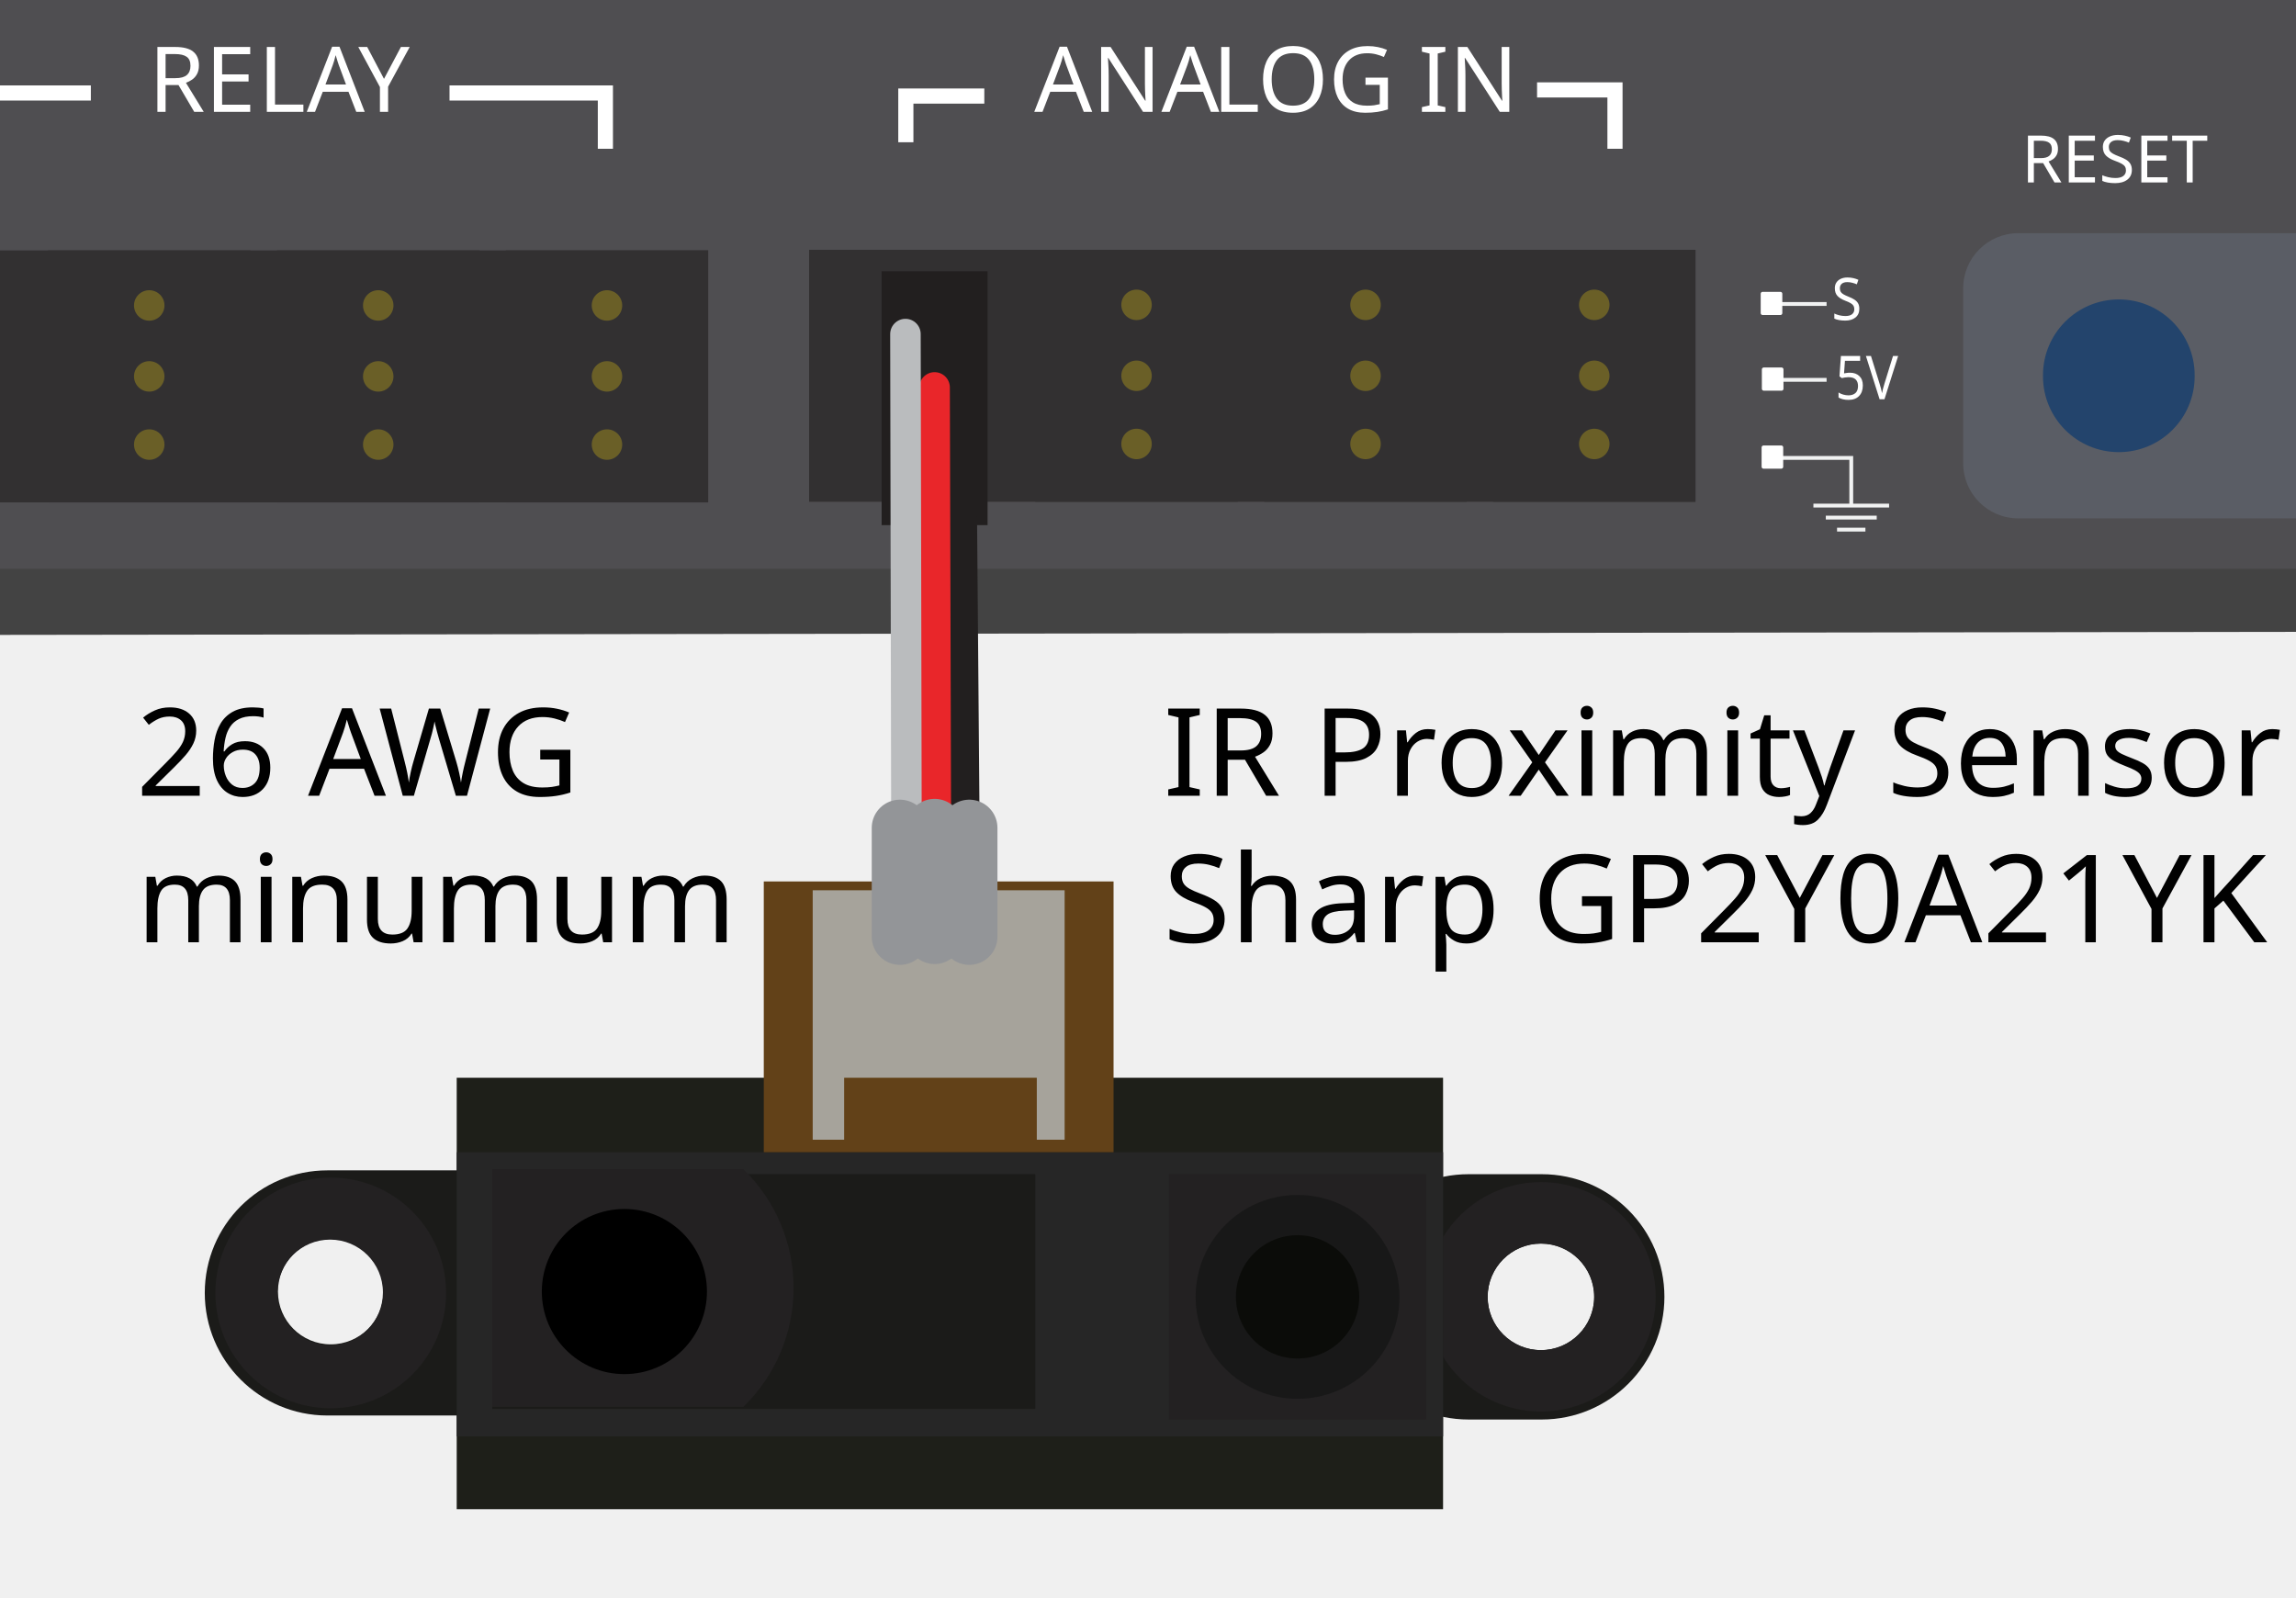
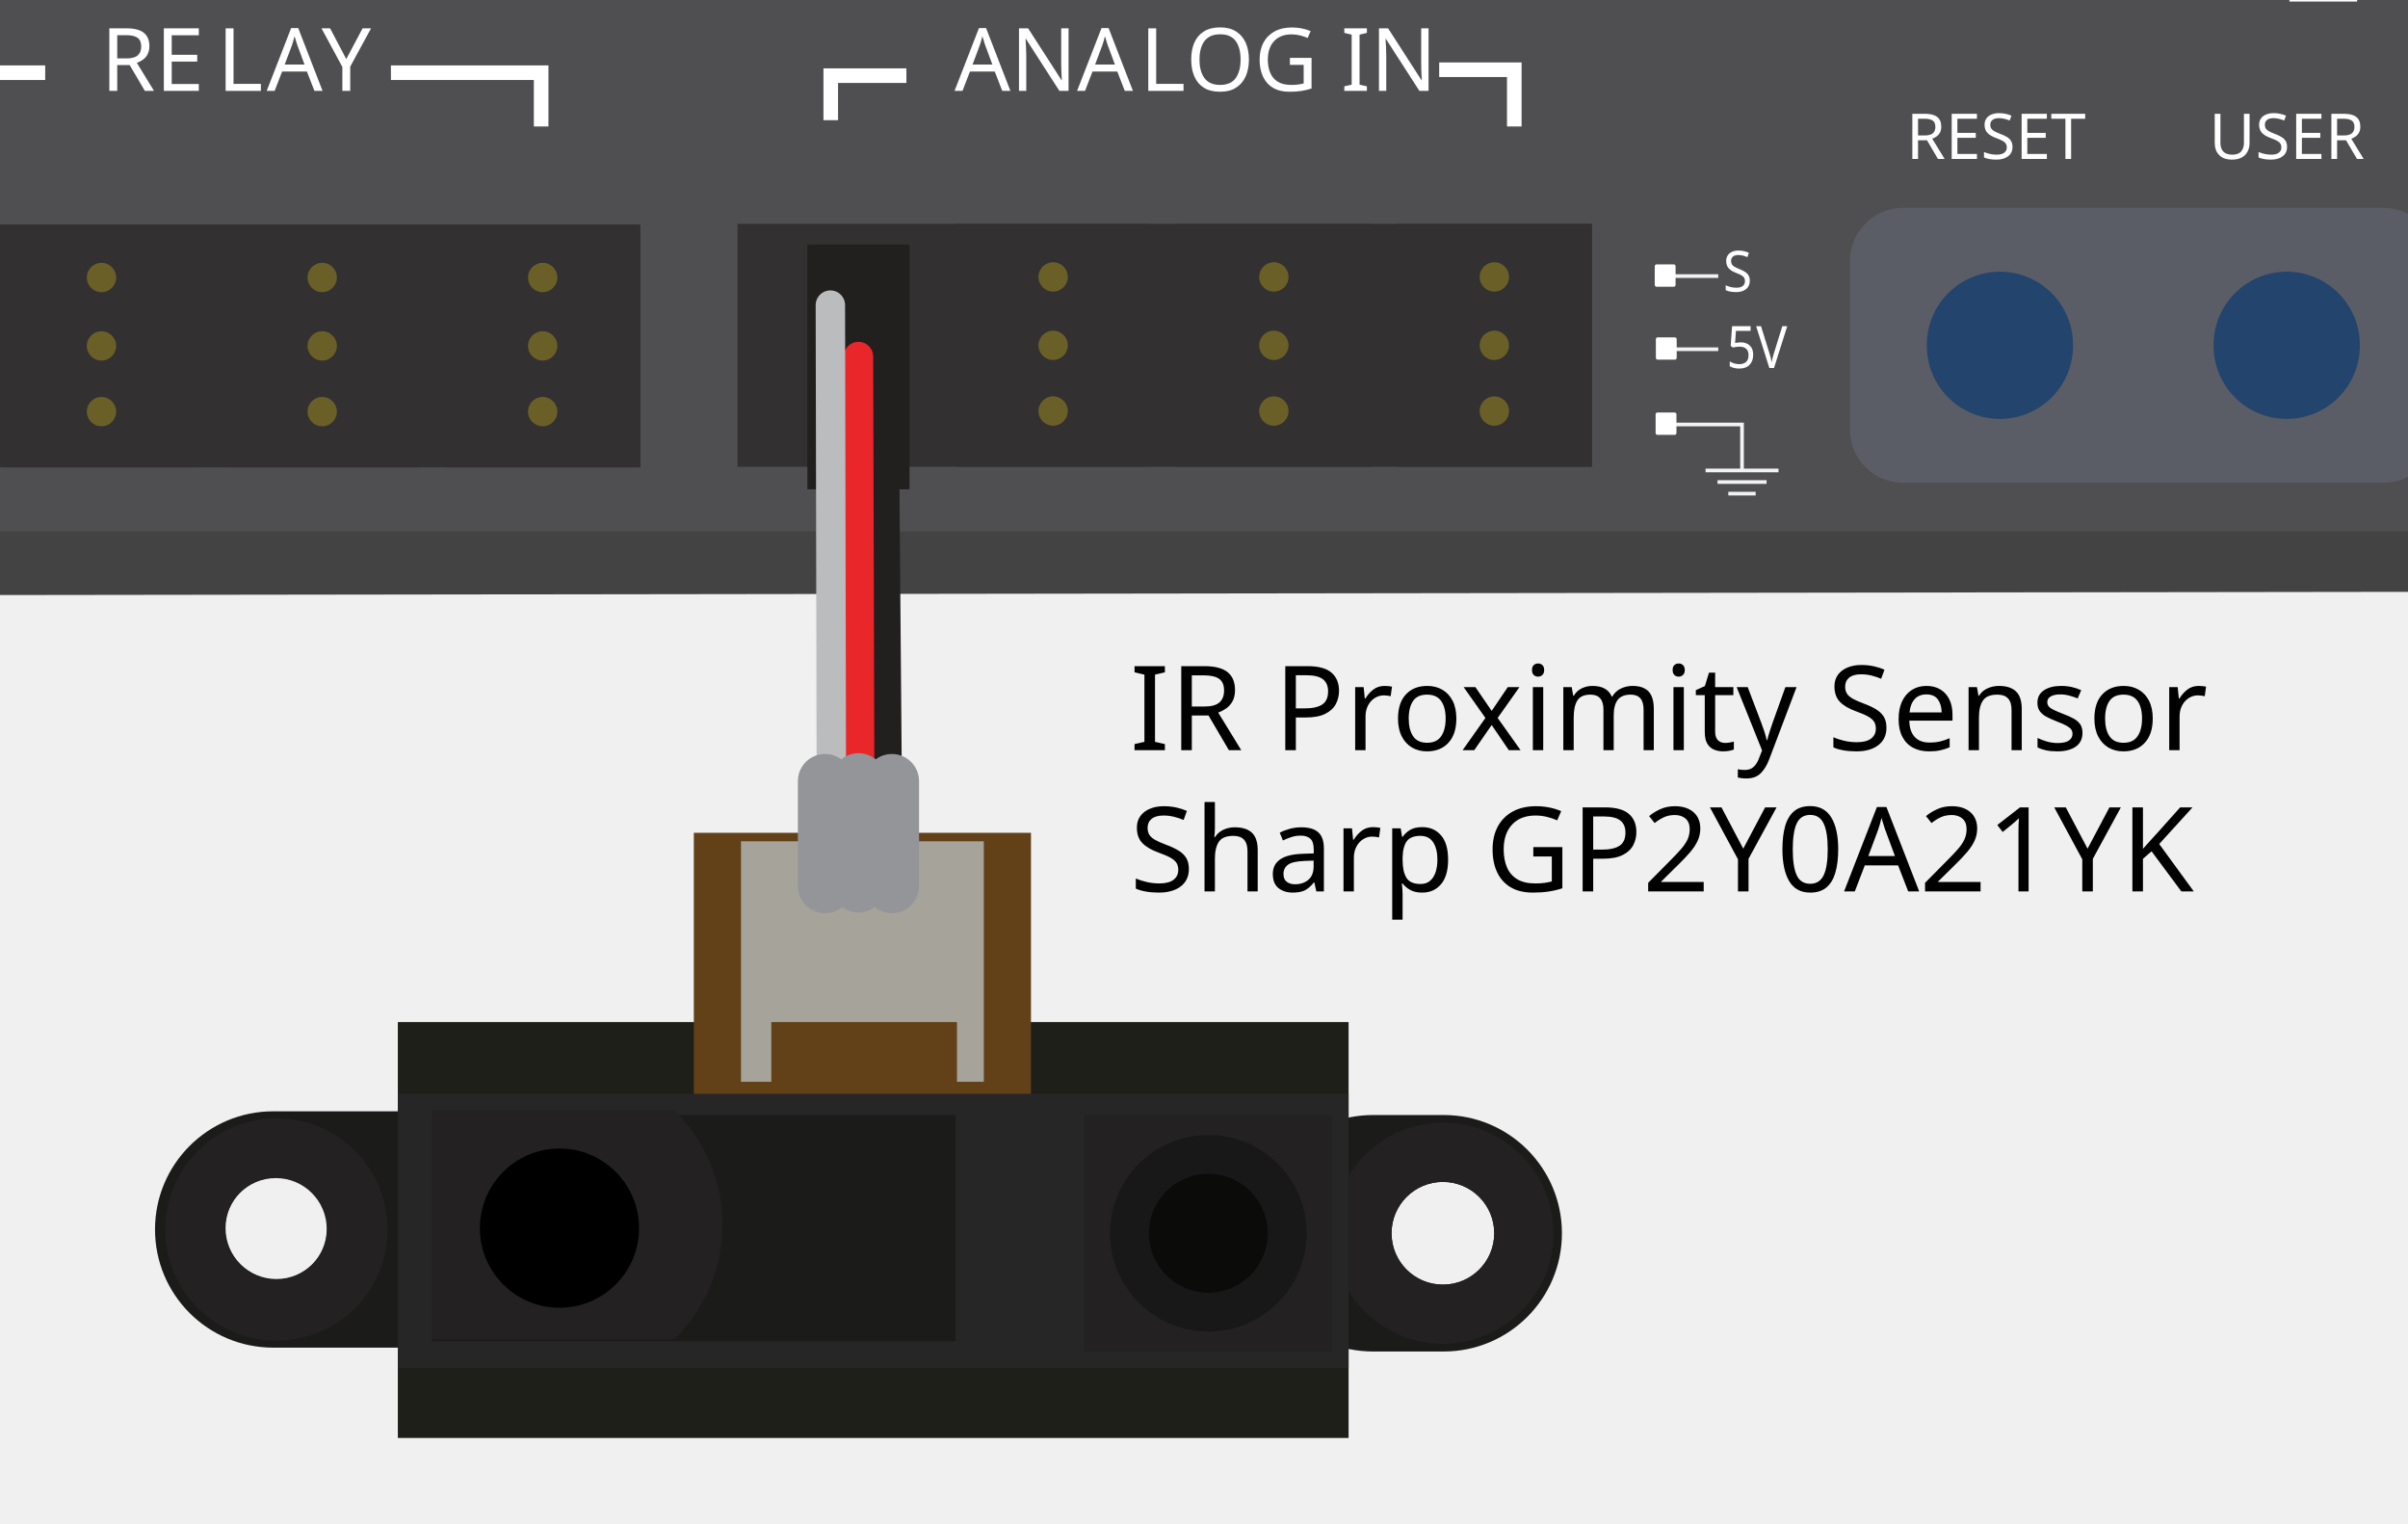
- <svg xmlns="http://www.w3.org/2000/svg" viewBox="0 0 916.75 638.005">
+ <svg xmlns="http://www.w3.org/2000/svg" viewBox="0 0 997.491 630.984">
  <defs>
-     <style>.cls-1{fill:#434343;}.cls-2{fill:#4f4e51;}.cls-3{fill:#323031;}.cls-4{fill:#6a5f27;}.cls-5{font-size:36.284px;}.cls-10,.cls-14,.cls-15,.cls-16,.cls-17,.cls-5{fill:#fff;}.cls-10,.cls-14,.cls-15,.cls-17,.cls-19,.cls-21,.cls-5{font-family:Heebo-Light, Heebo;font-weight:300;}.cls-6{letter-spacing:0.009em;}.cls-7{letter-spacing:-0.058em;}.cls-13,.cls-23,.cls-24,.cls-25,.cls-34,.cls-8{fill:none;}.cls-16,.cls-8{stroke:#fff;}.cls-8{stroke-miterlimit:10;stroke-width:6.047px;}.cls-9{letter-spacing:-0.031em;}.cls-10{font-size:26.217px;}.cls-11{fill:#5a5d65;}.cls-12{fill:#23446c;}.cls-13{stroke:#f1f2f2;stroke-miterlimit:2;}.cls-13,.cls-16{stroke-width:1.532px;}.cls-14{font-size:22.125px;}.cls-15{font-size:21.456px;}.cls-16,.cls-23,.cls-24,.cls-25,.cls-34{stroke-linecap:round;stroke-linejoin:round;}.cls-17{font-size:25.537px;}.cls-18{letter-spacing:-0.02em;}.cls-19,.cls-21{font-size:48.744px;fill:#010101;}.cls-20,.cls-21{letter-spacing:0.001em;}.cls-22{fill:#221f1f;}.cls-23{stroke:#221f1f;}.cls-23,.cls-24,.cls-25{stroke-width:12.186px;}.cls-24{stroke:#e9262a;}.cls-25{stroke:#babcbe;}.cls-26{fill:#1b1b19;}.cls-27{fill:#1e1f19;}.cls-28{fill:#262626;}.cls-29{fill:#232122;}.cls-30{fill:#624118;}.cls-31{fill:#a6a39b;}.cls-32{fill:#181818;}.cls-33{fill:#0b0c09;}.cls-34{stroke:#939598;stroke-width:22.5px;}</style>
+     <style>.cls-1{fill:#434343;}.cls-2{fill:#4f4e51;}.cls-3{fill:#323031;}.cls-4{fill:#6a5f27;}.cls-5{font-size:36.284px;}.cls-11,.cls-15,.cls-16,.cls-17,.cls-5{fill:#fff;}.cls-11,.cls-15,.cls-16,.cls-18,.cls-5{font-family:Verdana;}.cls-6{letter-spacing:0.009em;}.cls-7{letter-spacing:-0.058em;}.cls-8{letter-spacing:0em;}.cls-14,.cls-20,.cls-21,.cls-22,.cls-31,.cls-9{fill:none;}.cls-17,.cls-9{stroke:#fff;}.cls-9{stroke-miterlimit:10;stroke-width:6.047px;}.cls-10{letter-spacing:-0.031em;}.cls-11{font-size:26.217px;}.cls-12{fill:#5a5d65;}.cls-13{fill:#23446c;}.cls-14{stroke:#f1f2f2;stroke-miterlimit:2;}.cls-14,.cls-17{stroke-width:1.532px;}.cls-15{font-size:22.125px;}.cls-16{font-size:21.456px;}.cls-17,.cls-20,.cls-21,.cls-22,.cls-31{stroke-linecap:round;stroke-linejoin:round;}.cls-18{font-size:48.744px;fill:#010101;letter-spacing:0.001em;}.cls-19{fill:#221f1f;}.cls-20{stroke:#221f1f;}.cls-20,.cls-21,.cls-22{stroke-width:12.186px;}.cls-21{stroke:#e9262a;}.cls-22{stroke:#babcbe;}.cls-23{fill:#1b1b19;}.cls-24{fill:#1e1f19;}.cls-25{fill:#262626;}.cls-26{fill:#232122;}.cls-27{fill:#624118;}.cls-28{fill:#a6a39b;}.cls-29{fill:#181818;}.cls-30{fill:#0b0c09;}.cls-31{stroke:#939598;stroke-width:22.5px;}</style>
  </defs>
  <g id="Layer_1" data-name="Layer 1">
-     <path class="cls-1" d="M1084.687,252.06-476.78,254.14a93.381,93.381,0,0,1-93.257-93.505V-1382.329a93.381,93.381,0,0,1,93.257-93.505l1573.361-2.079a93.381,93.381,0,0,1,93.257,93.505V146.63c5.358,62.281-27.574,106.494-87.056,105.427" />
-     <rect class="cls-2" x="-542.358" y="-1443.107" width="1704.874" height="1670.219" rx="65.759" />
-     <rect class="cls-3" x="-71.159" y="99.984" width="353.911" height="100.604" />
-     <rect class="cls-3" x="19.177" y="99.984" width="80.814" height="100.604" />
-     <path class="cls-4" d="M59.587,144.205a6.081,6.081,0,1,1-6.079,6.079,6.08,6.08,0,0,1,6.079-6.079" />
-     <path class="cls-4" d="M59.587,171.426a6.083,6.083,0,1,1-6.079,6.083,6.081,6.081,0,0,1,6.079-6.083" />
-     <path class="cls-4" d="M59.587,115.88a6.083,6.083,0,1,1-6.079,6.079,6.08,6.08,0,0,1,6.079-6.079" />
-     <rect class="cls-3" x="201.939" y="99.984" width="80.814" height="100.604" />
-     <path class="cls-4" d="M242.348,144.205a6.081,6.081,0,1,1-6.079,6.079,6.08,6.08,0,0,1,6.079-6.079" />
-     <path class="cls-4" d="M242.348,171.426a6.083,6.083,0,1,1-6.079,6.083,6.081,6.081,0,0,1,6.079-6.083" />
-     <path class="cls-4" d="M242.348,115.88a6.083,6.083,0,1,1-6.079,6.079,6.08,6.08,0,0,1,6.079-6.079" />
-     <rect class="cls-3" x="110.612" y="99.984" width="80.814" height="100.604" />
-     <path class="cls-4" d="M151.02,144.205a6.081,6.081,0,1,1-6.079,6.079,6.077,6.077,0,0,1,6.079-6.079" />
-     <path class="cls-4" d="M151.02,171.426a6.083,6.083,0,1,1-6.079,6.083,6.078,6.078,0,0,1,6.079-6.083" />
-     <path class="cls-4" d="M151.02,115.88a6.083,6.083,0,1,1-6.079,6.079A6.077,6.077,0,0,1,151.02,115.88" />
-     <rect class="cls-3" x="323.058" y="99.743" width="353.911" height="100.604" />
-     <path class="cls-4" d="M363.463,143.964a6.081,6.081,0,1,1-6.079,6.079,6.078,6.078,0,0,1,6.079-6.079" />
-     <path class="cls-4" d="M363.463,171.185a6.083,6.083,0,1,1-6.079,6.083,6.079,6.079,0,0,1,6.079-6.083" />
-     <path class="cls-4" d="M363.463,115.639a6.083,6.083,0,1,1-6.079,6.079,6.078,6.078,0,0,1,6.079-6.079" />
-     <rect class="cls-3" x="413.394" y="99.743" width="80.814" height="100.604" />
-     <path class="cls-4" d="M453.801,143.964a6.081,6.081,0,1,1-6.083,6.079,6.077,6.077,0,0,1,6.083-6.079" />
-     <path class="cls-4" d="M453.801,171.185a6.083,6.083,0,1,1-6.083,6.083,6.078,6.078,0,0,1,6.083-6.083" />
-     <path class="cls-4" d="M453.801,115.639a6.083,6.083,0,1,1-6.083,6.079,6.077,6.077,0,0,1,6.083-6.079" />
-     <rect class="cls-3" x="596.156" y="99.743" width="80.814" height="100.604" />
-     <path class="cls-4" d="M636.563,143.964a6.081,6.081,0,1,1-6.083,6.079,6.077,6.077,0,0,1,6.083-6.079" />
-     <path class="cls-4" d="M636.563,171.185a6.083,6.083,0,1,1-6.083,6.083,6.078,6.078,0,0,1,6.083-6.083" />
-     <path class="cls-4" d="M636.563,115.639a6.083,6.083,0,1,1-6.083,6.079,6.077,6.077,0,0,1,6.083-6.079" />
-     <rect class="cls-3" x="504.824" y="99.743" width="80.818" height="100.604" />
-     <path class="cls-4" d="M545.234,143.964a6.081,6.081,0,1,1-6.083,6.079,6.077,6.077,0,0,1,6.083-6.079" />
-     <path class="cls-4" d="M545.234,171.185a6.083,6.083,0,1,1-6.083,6.083,6.078,6.078,0,0,1,6.083-6.083" />
-     <path class="cls-4" d="M545.234,115.639a6.083,6.083,0,1,1-6.083,6.079,6.077,6.077,0,0,1,6.083-6.079" />
-     <text class="cls-5" transform="translate(59.3342 44.6631)">RE<tspan class="cls-6" x="43.69" y="0">L</tspan>
-       <tspan class="cls-7" x="63.151" y="0">A</tspan>
-       <tspan x="83.724" y="0">Y</tspan>
+     <path class="cls-1" d="M1067.135,245.039l-1561.467,2.079a93.381,93.381,0,0,1-93.257-93.505V-1389.35a93.381,93.381,0,0,1,93.257-93.505l1573.361-2.079a93.381,93.381,0,0,1,93.257,93.505V139.609c5.358,62.282-27.574,106.494-87.056,105.427" />
+     <rect class="cls-2" x="-559.91" y="-1450.128" width="1704.874" height="1670.219" rx="65.759" />
+     <rect class="cls-3" x="-88.711" y="92.963" width="353.911" height="100.604" />
+     <rect class="cls-3" x="1.625" y="92.963" width="80.814" height="100.604" />
+     <path class="cls-4" d="M42.034,137.184a6.081,6.081,0,1,1-6.079,6.079,6.08,6.08,0,0,1,6.079-6.079" />
+     <path class="cls-4" d="M42.034,164.405a6.083,6.083,0,1,1-6.079,6.083,6.081,6.081,0,0,1,6.079-6.083" />
+     <path class="cls-4" d="M42.034,108.859a6.083,6.083,0,1,1-6.079,6.079,6.08,6.08,0,0,1,6.079-6.079" />
+     <rect class="cls-3" x="184.387" y="92.963" width="80.814" height="100.604" />
+     <path class="cls-4" d="M224.796,137.184a6.081,6.081,0,1,1-6.079,6.079,6.08,6.08,0,0,1,6.079-6.079" />
+     <path class="cls-4" d="M224.796,164.405a6.083,6.083,0,1,1-6.079,6.083,6.081,6.081,0,0,1,6.079-6.083" />
+     <path class="cls-4" d="M224.796,108.859a6.083,6.083,0,1,1-6.079,6.079,6.08,6.08,0,0,1,6.079-6.079" />
+     <rect class="cls-3" x="93.059" y="92.963" width="80.814" height="100.604" />
+     <path class="cls-4" d="M133.467,137.184a6.081,6.081,0,1,1-6.079,6.079,6.077,6.077,0,0,1,6.079-6.079" />
+     <path class="cls-4" d="M133.467,164.405a6.083,6.083,0,1,1-6.079,6.083,6.078,6.078,0,0,1,6.079-6.083" />
+     <path class="cls-4" d="M133.467,108.859a6.083,6.083,0,1,1-6.079,6.079,6.077,6.077,0,0,1,6.079-6.079" />
+     <rect class="cls-3" x="305.506" y="92.722" width="353.911" height="100.604" />
+     <path class="cls-4" d="M345.91,136.943a6.081,6.081,0,1,1-6.079,6.079,6.078,6.078,0,0,1,6.079-6.079" />
+     <path class="cls-4" d="M345.91,164.164a6.083,6.083,0,1,1-6.079,6.083,6.079,6.079,0,0,1,6.079-6.083" />
+     <path class="cls-4" d="M345.91,108.618a6.083,6.083,0,1,1-6.079,6.079,6.078,6.078,0,0,1,6.079-6.079" />
+     <rect class="cls-3" x="395.841" y="92.722" width="80.814" height="100.604" />
+     <path class="cls-4" d="M436.249,136.943a6.081,6.081,0,1,1-6.083,6.079,6.077,6.077,0,0,1,6.083-6.079" />
+     <path class="cls-4" d="M436.249,164.164a6.083,6.083,0,1,1-6.083,6.083,6.078,6.078,0,0,1,6.083-6.083" />
+     <path class="cls-4" d="M436.249,108.618a6.083,6.083,0,1,1-6.083,6.079,6.077,6.077,0,0,1,6.083-6.079" />
+     <rect class="cls-3" x="578.603" y="92.722" width="80.814" height="100.604" />
+     <path class="cls-4" d="M619.01,136.943a6.081,6.081,0,1,1-6.083,6.079,6.077,6.077,0,0,1,6.083-6.079" />
+     <path class="cls-4" d="M619.01,164.164a6.083,6.083,0,1,1-6.083,6.083,6.078,6.078,0,0,1,6.083-6.083" />
+     <path class="cls-4" d="M619.01,108.618a6.083,6.083,0,1,1-6.083,6.079,6.077,6.077,0,0,1,6.083-6.079" />
+     <rect class="cls-3" x="487.272" y="92.722" width="80.818" height="100.604" />
+     <path class="cls-4" d="M527.682,136.943a6.081,6.081,0,1,1-6.083,6.079,6.077,6.077,0,0,1,6.083-6.079" />
+     <path class="cls-4" d="M527.682,164.164a6.083,6.083,0,1,1-6.083,6.083,6.078,6.078,0,0,1,6.083-6.083" />
+     <path class="cls-4" d="M527.682,108.618a6.083,6.083,0,1,1-6.083,6.079,6.077,6.077,0,0,1,6.083-6.079" />
+     <text class="cls-5" transform="translate(41.7817 37.6421)">RE<tspan class="cls-6" x="48.172" y="0">L</tspan>
+       <tspan class="cls-7" x="68.696" y="0">A</tspan>
+       <tspan class="cls-8" x="91.395" y="0">Y</tspan>
    </text>
-     <polyline class="cls-8" points="-32.322 56.947 -32.322 37.13 36.276 37.13" />
-     <polyline class="cls-8" points="179.488 37.128 241.717 37.128 241.717 59.402" />
-     <text class="cls-5" transform="translate(412.9592 44.6631)">ANA<tspan class="cls-9" x="71.134" y="0">L</tspan>
-       <tspan x="89.144" y="0">OG IN</tspan>
+     <polyline class="cls-9" points="-49.875 49.926 -49.875 30.109 18.723 30.109" />
+     <polyline class="cls-9" points="161.935 30.107 224.164 30.107 224.164 52.381" />
+     <text class="cls-5" transform="translate(395.4067 37.6421)">ANA<tspan class="cls-10" x="76.75" y="0">L</tspan>
+       <tspan x="95.822" y="0">OG IN</tspan>
    </text>
-     <text class="cls-10" transform="translate(807.1741 72.8623)">RESET</text>
-     <polyline class="cls-8" points="361.687 56.798 361.687 38.353 393.017 38.353" />
-     <polyline class="cls-8" points="613.72 35.902 644.832 35.902 644.832 59.403" />
-     <rect class="cls-11" x="783.864" y="93.105" width="243.076" height="113.879" rx="22.007" />
-     <rect class="cls-12" x="815.724" y="119.559" width="60.565" height="60.972" rx="30.282" />
-     <line class="cls-13" x1="733.497" y1="211.472" x2="744.827" y2="211.472" />
-     <line class="cls-13" x1="729.01" y1="206.668" x2="749.341" y2="206.668" />
-     <line class="cls-13" x1="724.061" y1="201.873" x2="754.281" y2="201.873" />
-     <line class="cls-13" x1="729.327" y1="151.666" x2="711.407" y2="151.666" />
-     <line class="cls-13" x1="729.318" y1="121.374" x2="711.398" y2="121.374" />
-     <polyline class="cls-13" points="739.171 201.873 739.171 182.838 711.407 182.838" />
-     <text class="cls-14" transform="translate(731.2834 127.7764) scale(1 1.0605)">S</text>
-     <text class="cls-15" transform="translate(732.7483 159.4248) scale(1 1.1297)">5V</text>
-     <rect class="cls-16" x="703.779" y="117.294" width="7.099" height="7.723" />
-     <rect class="cls-16" x="704.244" y="147.504" width="7.099" height="7.723" />
-     <rect class="cls-16" x="704.14" y="178.643" width="7.099" height="7.723" />
-     <text class="cls-17" transform="translate(691.7209 -5.8838) scale(1 1.0349)">
-       <tspan class="cls-18">A</tspan>
-       <tspan x="15.449" y="0">CCELEROMETER</tspan>
+     <text class="cls-11" transform="translate(789.6216 65.8413)">RESET</text>
+     <text class="cls-11" transform="translate(915.0747 65.8413)">USER</text>
+     <polyline class="cls-9" points="344.134 49.777 344.134 31.332 375.465 31.332" />
+     <polyline class="cls-9" points="596.167 28.881 627.279 28.881 627.279 52.382" />
+     <polyline class="cls-9" points="976.428 -2.379 951.399 -2.379 951.399 -361.955" />
+     <rect class="cls-12" x="766.312" y="86.084" width="243.076" height="113.879" rx="22.007" />
+     <rect class="cls-13" x="798.171" y="112.538" width="60.565" height="60.972" rx="30.282" />
+     <rect class="cls-13" x="916.963" y="112.538" width="60.565" height="60.972" rx="30.282" />
+     <line class="cls-14" x1="715.944" y1="204.451" x2="727.274" y2="204.451" />
+     <line class="cls-14" x1="711.457" y1="199.647" x2="731.788" y2="199.647" />
+     <line class="cls-14" x1="706.508" y1="194.852" x2="736.728" y2="194.852" />
+     <line class="cls-14" x1="711.775" y1="144.645" x2="693.855" y2="144.645" />
+     <line class="cls-14" x1="711.765" y1="114.353" x2="693.846" y2="114.353" />
+     <polyline class="cls-14" points="721.618 194.852 721.618 175.817 693.854 175.817" />
+     <text class="cls-15" transform="translate(713.7309 120.7554) scale(1 1.0605)">S</text>
+     <text class="cls-16" transform="translate(715.1958 152.4038) scale(1 1.1297)">5V</text>
+     <rect class="cls-17" x="686.227" y="110.273" width="7.099" height="7.723" />
+     <rect class="cls-17" x="686.692" y="140.483" width="7.099" height="7.723" />
+     <rect class="cls-17" x="686.587" y="171.622" width="7.099" height="7.723" />
+     <text class="cls-18" transform="translate(468.0166 310.7202)">IR Proximity Sensor<tspan x="0" y="58.493">Sharp GP2Y0A21YK</tspan>
    </text>
-     <text class="cls-19" transform="translate(54.4045 317.7432)">
-       <tspan class="cls-20">26 A</tspan>
-       <tspan x="96.612" y="0">WG</tspan>
-       <tspan x="0" y="58.493">minumum</tspan>
-     </text>
-     <text class="cls-21" transform="translate(464.5061 317.7412)">IR Proximity Sensor<tspan x="0" y="58.493">Sharp GP2Y0A21YK</tspan>
-     </text>
-     <rect class="cls-22" x="352.012" y="108.31" width="42.306" height="101.363" />
-     <line class="cls-23" x1="383.883" y1="189.191" x2="385.6" y2="398.173" />
-     <line class="cls-24" x1="373.165" y1="154.691" x2="373.855" y2="398.173" />
-     <line class="cls-25" x1="361.526" y1="133.391" x2="362.066" y2="398.173" />
-     <path class="cls-26" d="M615.592,468.84H586.364a48.975,48.975,0,0,0-48.975,48.976h0a48.975,48.975,0,0,0,48.975,48.976h29.228a48.975,48.975,0,0,0,48.976-48.976h0A48.975,48.975,0,0,0,615.592,468.84Zm-.333,70.245a21.27,21.27,0,1,1,21.27-21.27A21.27,21.27,0,0,1,615.259,539.086Z" />
-     <path class="cls-26" d="M189.874,467.309H130.702a48.94,48.94,0,0,0-48.94,48.94h0a48.94,48.94,0,0,0,48.94,48.94h59.172a48.94,48.94,0,0,0,48.94-48.94h0A48.94,48.94,0,0,0,189.874,467.309Zm-57.815,69.475a21.087,21.087,0,1,1,21.087-21.087A21.087,21.087,0,0,1,132.059,536.784Z" />
-     <rect class="cls-27" x="182.357" y="430.335" width="393.832" height="172.259" transform="translate(758.5449 1032.929) rotate(180)" />
-     <rect class="cls-28" x="182.357" y="460.058" width="393.832" height="113.488" transform="translate(758.5449 1033.605) rotate(180)" />
-     <rect class="cls-29" x="466.753" y="468.84" width="102.68" height="97.951" transform="translate(1036.186 1035.631) rotate(180)" />
-     <rect class="cls-26" x="196.543" y="468.84" width="216.844" height="93.713" transform="translate(609.9291 1031.393) rotate(180)" />
-     <rect class="cls-30" x="304.965" y="351.953" width="139.66" height="108.106" transform="translate(749.5893 812.011) rotate(180)" />
-     <polygon class="cls-31" points="425.09 455.07 425.09 355.473 324.499 355.473 324.499 455.07 337.053 455.07 337.053 430.335 413.975 430.335 413.975 455.07 425.09 455.07" />
-     <path class="cls-29" d="M196.543,466.815H296.792a66.14,66.14,0,0,1,0,94.932H196.543Z" />
-     <circle cx="249.304" cy="515.697" r="32.967" />
-     <path class="cls-29" d="M132.059,470.2a46.05,46.05,0,1,0,46.05,46.05A46.05,46.05,0,0,0,132.059,470.2Zm-.251,66.936a21.087,21.087,0,1,1,21.087-21.087A21.087,21.087,0,0,1,131.809,537.135Z" />
-     <path class="cls-29" d="M615.259,471.99a45.751,45.751,0,0,0-39.07,21.967v47.717a45.806,45.806,0,1,0,39.07-69.684Zm0,67.096a21.27,21.27,0,1,1,21.27-21.27A21.27,21.27,0,0,1,615.259,539.086Z" />
-     <circle class="cls-32" cx="518.093" cy="517.816" r="40.702" />
-     <circle class="cls-33" cx="518.093" cy="517.816" r="24.621" />
-     <line class="cls-34" x1="387.01" y1="330.549" x2="387.01" y2="374.001" />
-     <line class="cls-34" x1="373.165" y1="330.226" x2="373.165" y2="373.679" />
-     <line class="cls-34" x1="359.32" y1="330.549" x2="359.32" y2="374.001" />
+     <rect class="cls-19" x="334.459" y="101.289" width="42.306" height="101.363" />
+     <line class="cls-20" x1="366.33" y1="182.17" x2="368.048" y2="391.152" />
+     <line class="cls-21" x1="355.613" y1="147.671" x2="356.303" y2="391.152" />
+     <line class="cls-22" x1="343.974" y1="126.37" x2="344.514" y2="391.152" />
+     <path class="cls-23" d="M598.039,461.819H568.812a48.976,48.976,0,0,0-48.976,48.976h0A48.976,48.976,0,0,0,568.812,559.77h29.228a48.976,48.976,0,0,0,48.976-48.976h0A48.976,48.976,0,0,0,598.039,461.819Zm-.333,70.245a21.27,21.27,0,1,1,21.27-21.27A21.27,21.27,0,0,1,597.706,532.064Z" />
+     <path class="cls-23" d="M172.322,460.288H113.15a48.94,48.94,0,0,0-48.94,48.94h0a48.94,48.94,0,0,0,48.94,48.94h59.172a48.94,48.94,0,0,0,48.94-48.94h0A48.94,48.94,0,0,0,172.322,460.288Zm-57.815,69.475a21.087,21.087,0,1,1,21.087-21.087A21.087,21.087,0,0,1,114.507,529.763Z" />
+     <rect class="cls-24" x="164.804" y="423.314" width="393.832" height="172.259" transform="translate(723.4399 1018.887) rotate(180)" />
+     <rect class="cls-25" x="164.804" y="453.037" width="393.832" height="113.488" transform="translate(723.4399 1019.563) rotate(180)" />
+     <rect class="cls-26" x="449.201" y="461.819" width="102.68" height="97.951" transform="translate(1001.081 1021.589) rotate(180)" />
+     <rect class="cls-23" x="178.99" y="461.819" width="216.844" height="93.713" transform="translate(574.8241 1017.351) rotate(180)" />
+     <rect class="cls-27" x="287.412" y="344.932" width="139.66" height="108.106" transform="translate(714.4843 797.969) rotate(180)" />
+     <polygon class="cls-28" points="407.538 448.049 407.538 348.452 306.946 348.452 306.946 448.049 319.501 448.049 319.501 423.314 396.422 423.314 396.422 448.049 407.538 448.049" />
+     <path class="cls-26" d="M178.99,459.794H279.24a66.14,66.14,0,0,1,0,94.932H178.99Z" />
+     <circle cx="231.751" cy="508.676" r="32.967" />
+     <path class="cls-26" d="M114.507,463.179a46.05,46.05,0,1,0,46.05,46.05A46.05,46.05,0,0,0,114.507,463.179Zm-.251,66.936a21.087,21.087,0,1,1,21.087-21.087A21.087,21.087,0,0,1,114.256,530.114Z" />
+     <path class="cls-26" d="M597.706,464.969a45.751,45.751,0,0,0-39.07,21.967v47.717a45.806,45.806,0,1,0,39.07-69.684Zm0,67.096a21.27,21.27,0,1,1,21.27-21.27A21.27,21.27,0,0,1,597.706,532.064Z" />
+     <circle class="cls-29" cx="500.541" cy="510.795" r="40.702" />
+     <circle class="cls-30" cx="500.541" cy="510.795" r="24.621" />
+     <line class="cls-31" x1="369.457" y1="323.528" x2="369.457" y2="366.98" />
+     <line class="cls-31" x1="355.612" y1="323.205" x2="355.612" y2="366.658" />
+     <line class="cls-31" x1="341.767" y1="323.528" x2="341.767" y2="366.98" />
  </g>
</svg>
